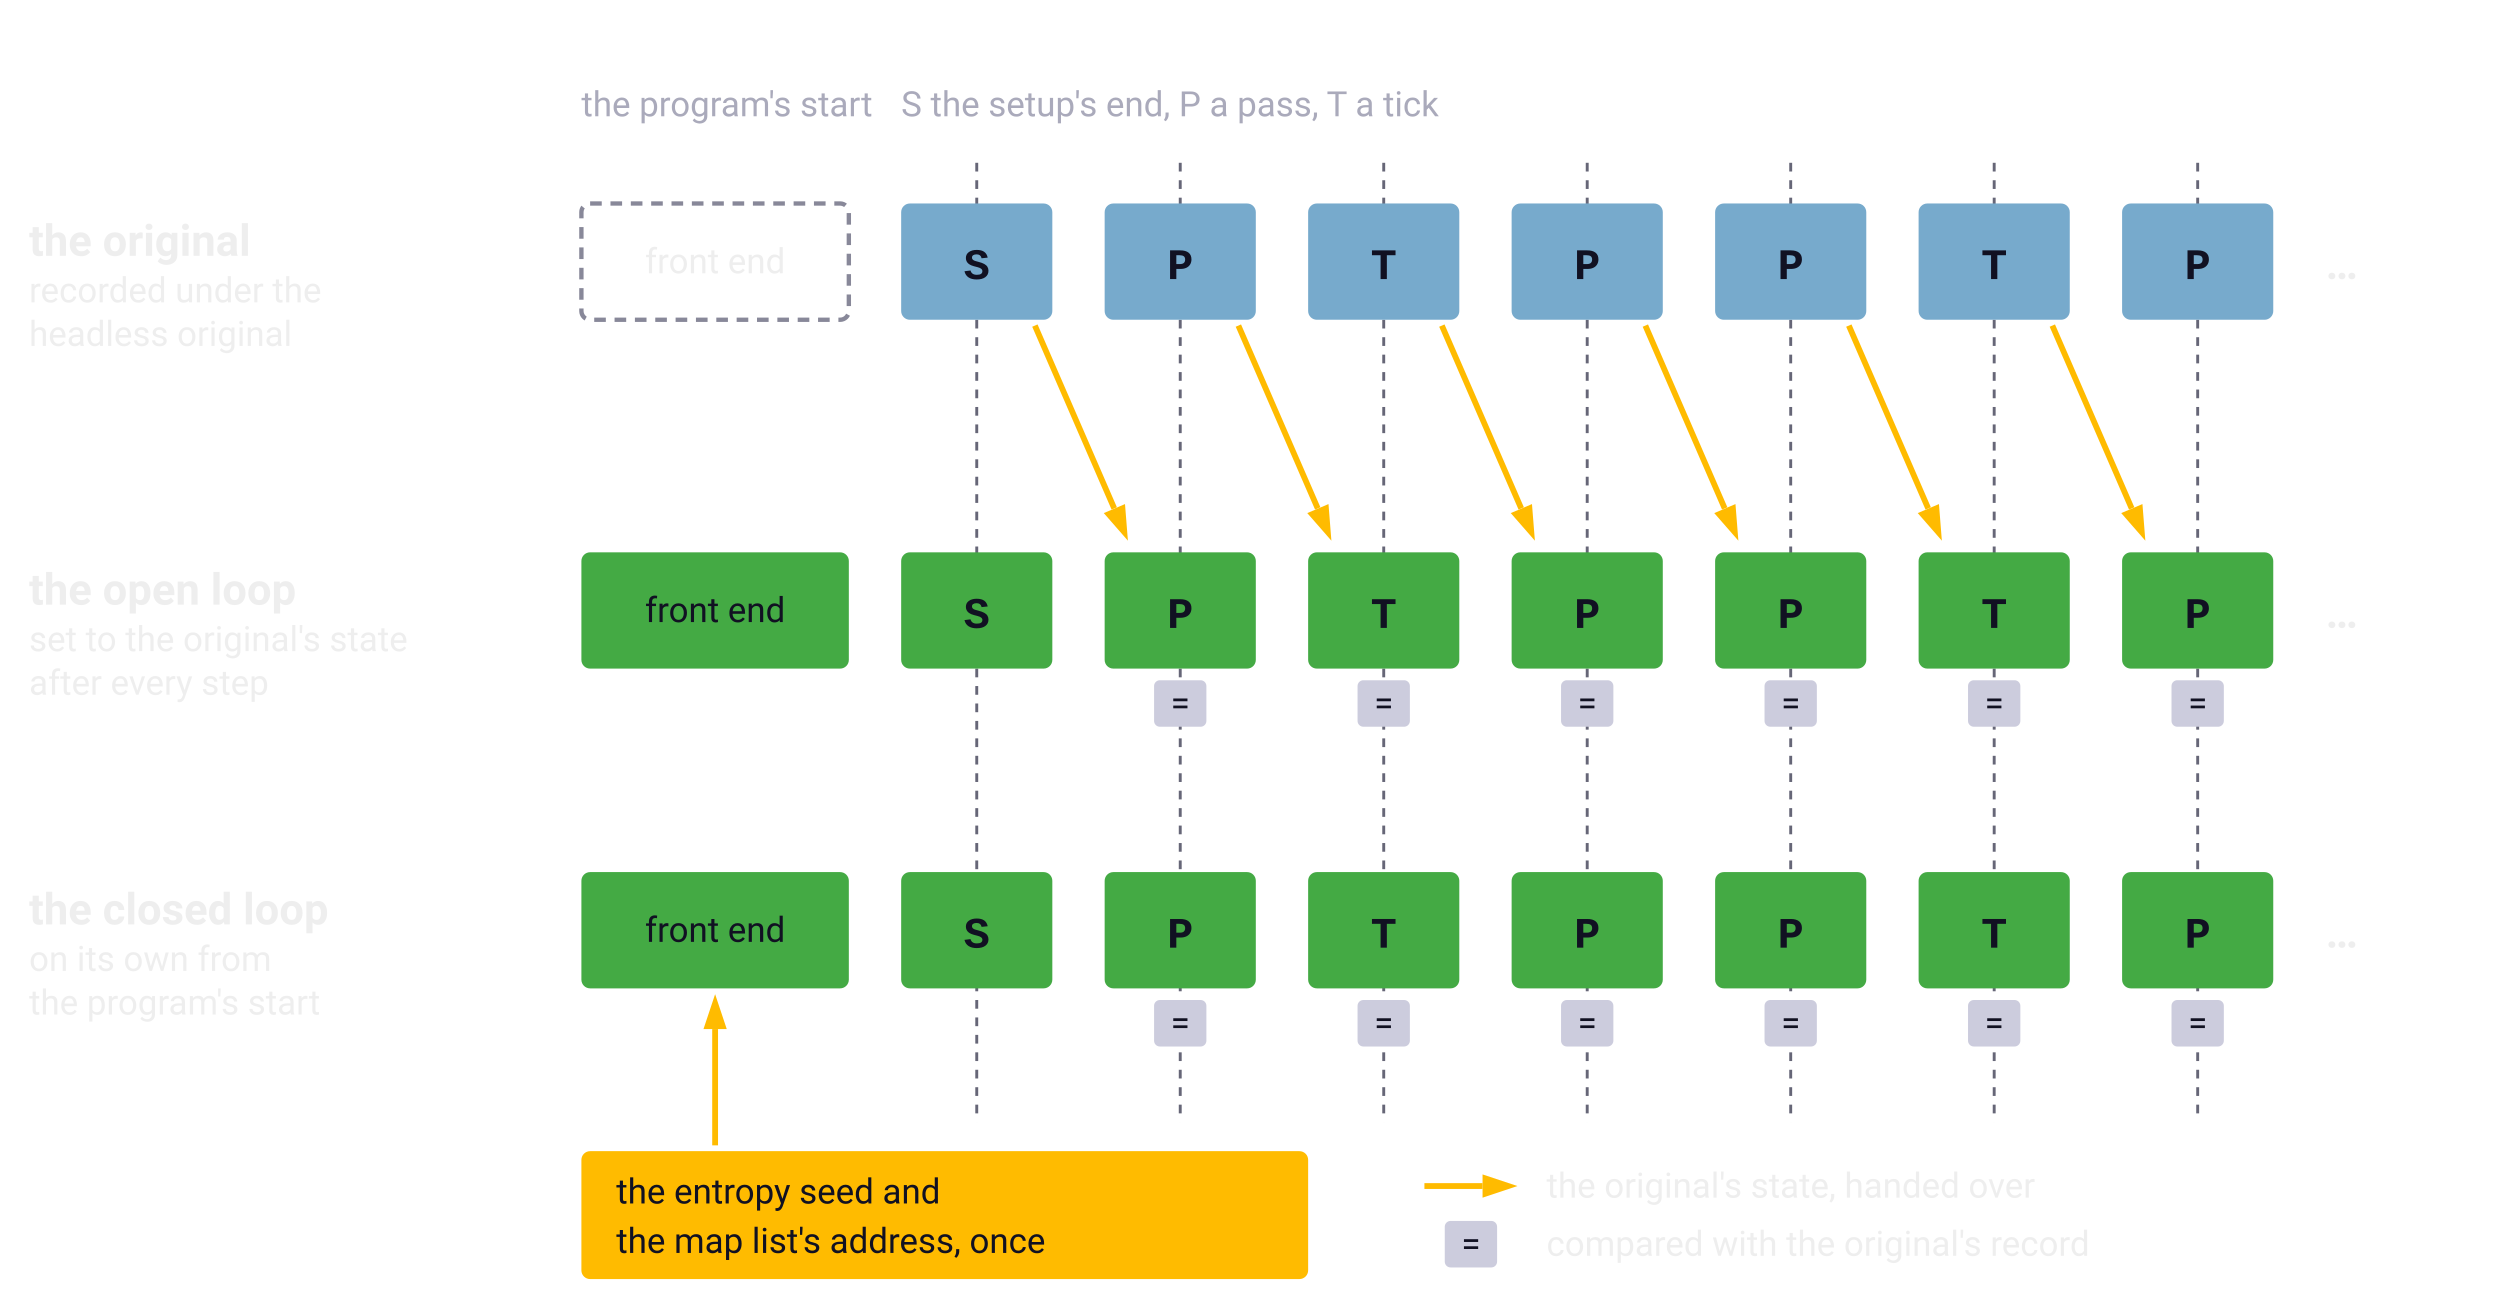
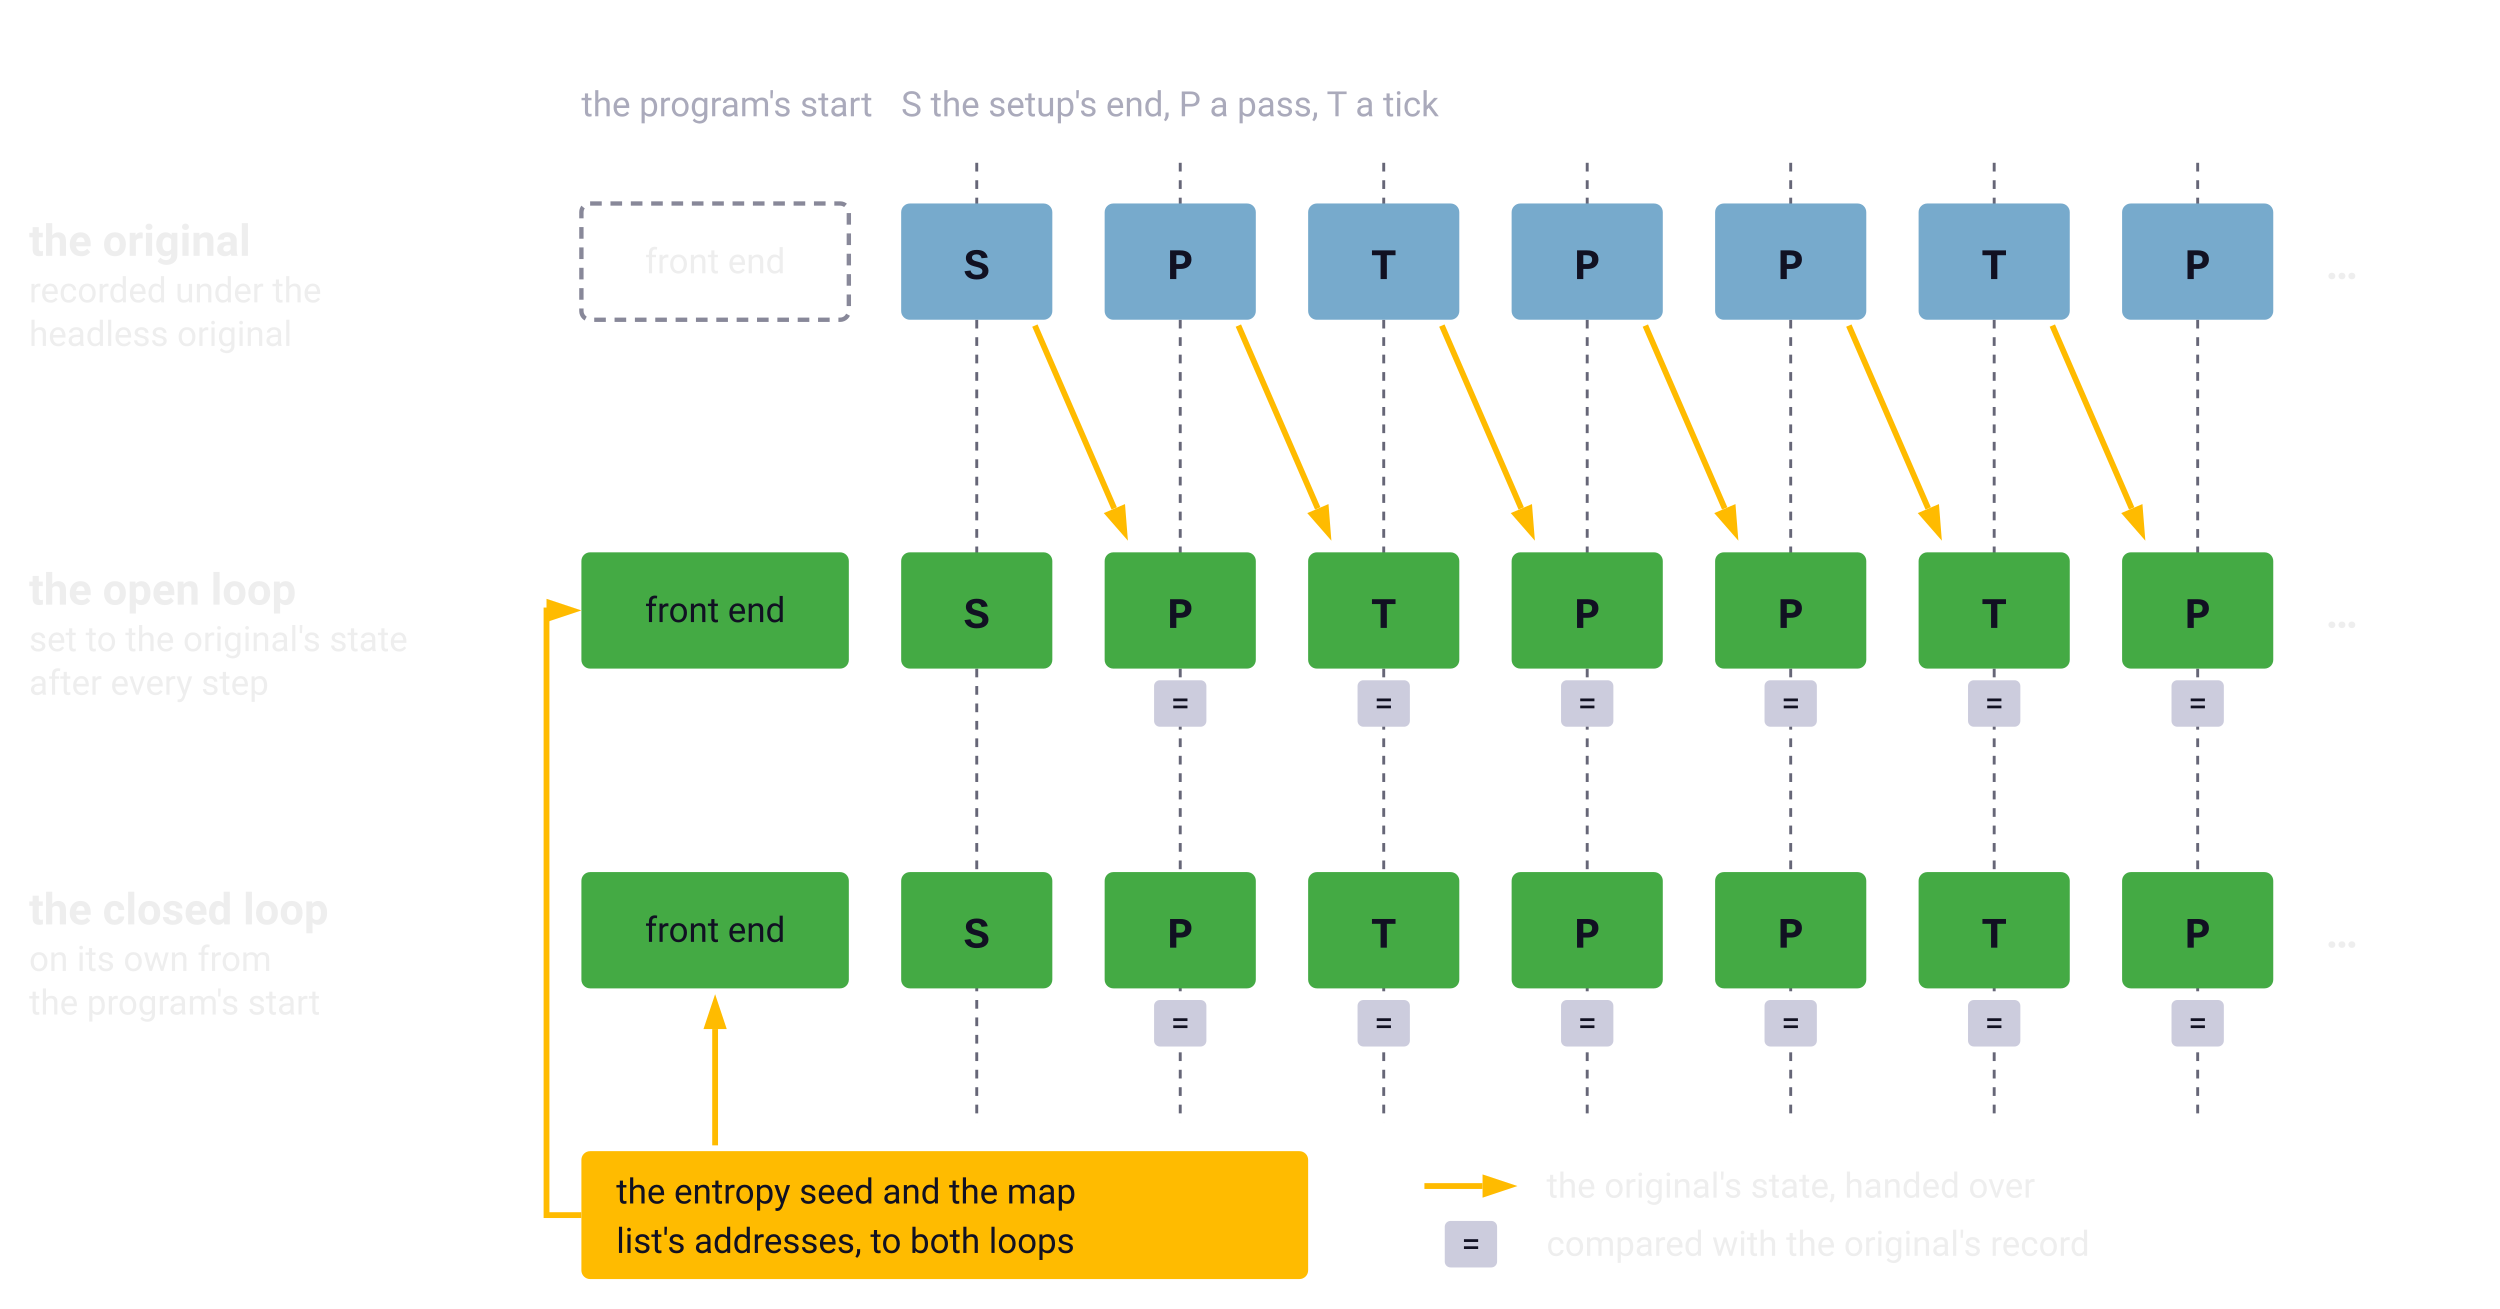
<svg xmlns="http://www.w3.org/2000/svg" viewBox="0 0 860 450" width="860" height="450" role="img" aria-labelledby="title desc">
  <style>
    /* The book's colours (stylesheets/book.css), each an entry of one of the game's palettes. */
    .orig  { fill: #77AACC; /* wingspalette 22 */ }
    .port  { fill: #44AA44; /* iff-dash 6 */ }
    .given { fill: #FFBB00; /* wingstitle 25 */ }
    .made  { fill: #CCCCDD; /* wingspalette 30 */ }
    .ink   { fill: #111122; /* wingspalette 6 */ }
    .light { fill: #EEEEEE; /* wingstitle 31 */ }
    .muted { fill: #AAAABB; /* wingspalette 29 */ }
    .give  { stroke: #FFBB00; /* wingstitle 25 */ stroke-width: 2; fill: none; }
    .guide { stroke: #666677; /* wingspalette 27 */ stroke-width: 1; stroke-dasharray: 3 3; }
    .frame { stroke: #888899; /* wingspalette 28 */ stroke-width: 1.5; stroke-dasharray: 4 3; fill: none; }
    text { font-family: system-ui, -apple-system, "Segoe UI", Roboto, Arial, sans-serif; font-size: 14px; }
    .mono  { font-family: ui-monospace, Menlo, Consolas, "Liberation Mono", monospace; font-size: 15px; font-weight: 700; }
    .label { font-size: 15px; font-weight: 700; }
    .small { font-size: 12px; }
  </style>
  <text class="muted small" x="200" y="40">the program's start</text>
  <text class="muted small" x="310" y="40">S the setup's end, P a pass, T a tick</text>
  <line class="guide" x1="336" y1="56" x2="336" y2="386" />
  <line class="guide" x1="406" y1="56" x2="406" y2="386" />
  <line class="guide" x1="476" y1="56" x2="476" y2="386" />
  <line class="guide" x1="546" y1="56" x2="546" y2="386" />
  <line class="guide" x1="616" y1="56" x2="616" y2="386" />
  <line class="guide" x1="686" y1="56" x2="686" y2="386" />
  <line class="guide" x1="756" y1="56" x2="756" y2="386" />
  <text class="light label" x="10" y="88">the original</text>
  <text class="light small" x="10" y="104">recorded under the</text>
  <text class="light small" x="10" y="119">headless original</text>
  <rect class="frame" x="200" y="70" width="92" height="40" rx="3" />
  <text class="light small" x="246" y="94" text-anchor="middle">front end</text>
  <rect class="orig" x="310" y="70" width="52" height="40" rx="3" />
  <text class="ink mono" x="336" y="96" text-anchor="middle">S</text>
  <rect class="orig" x="380" y="70" width="52" height="40" rx="3" />
  <text class="ink mono" x="406" y="96" text-anchor="middle">P</text>
  <rect class="orig" x="450" y="70" width="52" height="40" rx="3" />
  <text class="ink mono" x="476" y="96" text-anchor="middle">T</text>
  <rect class="orig" x="520" y="70" width="52" height="40" rx="3" />
  <text class="ink mono" x="546" y="96" text-anchor="middle">P</text>
  <rect class="orig" x="590" y="70" width="52" height="40" rx="3" />
  <text class="ink mono" x="616" y="96" text-anchor="middle">P</text>
  <rect class="orig" x="660" y="70" width="52" height="40" rx="3" />
  <text class="ink mono" x="686" y="96" text-anchor="middle">T</text>
  <rect class="orig" x="730" y="70" width="52" height="40" rx="3" />
  <text class="ink mono" x="756" y="96" text-anchor="middle">P</text>
  <text class="light label" x="800" y="96">…</text>
  <path class="give" d="M356 112 L383.3 174.9" />
  <path class="given" d="M388 186 L379.7 176.5 L387.0 173.4 Z" />
  <path class="give" d="M426 112 L453.3 174.9" />
  <path class="given" d="M458 186 L449.7 176.5 L457.0 173.4 Z" />
  <path class="give" d="M496 112 L523.3 174.9" />
  <path class="given" d="M528 186 L519.7 176.5 L527.0 173.4 Z" />
  <path class="give" d="M566 112 L593.3 174.9" />
  <path class="given" d="M598 186 L589.7 176.5 L597.0 173.4 Z" />
  <path class="give" d="M636 112 L663.3 174.9" />
  <path class="given" d="M668 186 L659.7 176.5 L667.0 173.4 Z" />
  <path class="give" d="M706 112 L733.3 174.9" />
  <path class="given" d="M738 186 L729.7 176.5 L737.0 173.4 Z" />
  <text class="light label" x="10" y="208">the open loop</text>
  <text class="light small" x="10" y="224">set to the original's state</text>
  <text class="light small" x="10" y="239">after every step</text>
  <rect class="port" x="200" y="190" width="92" height="40" rx="3" />
  <text class="ink small" x="246" y="214" text-anchor="middle">front end</text>
  <rect class="port" x="310" y="190" width="52" height="40" rx="3" />
  <text class="ink mono" x="336" y="216" text-anchor="middle">S</text>
  <rect class="port" x="380" y="190" width="52" height="40" rx="3" />
  <text class="ink mono" x="406" y="216" text-anchor="middle">P</text>
  <rect class="port" x="450" y="190" width="52" height="40" rx="3" />
  <text class="ink mono" x="476" y="216" text-anchor="middle">T</text>
  <rect class="port" x="520" y="190" width="52" height="40" rx="3" />
  <text class="ink mono" x="546" y="216" text-anchor="middle">P</text>
  <rect class="port" x="590" y="190" width="52" height="40" rx="3" />
  <text class="ink mono" x="616" y="216" text-anchor="middle">P</text>
  <rect class="port" x="660" y="190" width="52" height="40" rx="3" />
  <text class="ink mono" x="686" y="216" text-anchor="middle">T</text>
  <rect class="port" x="730" y="190" width="52" height="40" rx="3" />
  <text class="ink mono" x="756" y="216" text-anchor="middle">P</text>
  <text class="light label" x="800" y="216">…</text>
  <rect class="made" x="397" y="234" width="18" height="16" rx="2" />
  <text class="ink small" x="406" y="246" text-anchor="middle">=</text>
  <rect class="made" x="467" y="234" width="18" height="16" rx="2" />
  <text class="ink small" x="476" y="246" text-anchor="middle">=</text>
  <rect class="made" x="537" y="234" width="18" height="16" rx="2" />
  <text class="ink small" x="546" y="246" text-anchor="middle">=</text>
  <rect class="made" x="607" y="234" width="18" height="16" rx="2" />
  <text class="ink small" x="616" y="246" text-anchor="middle">=</text>
  <rect class="made" x="677" y="234" width="18" height="16" rx="2" />
  <text class="ink small" x="686" y="246" text-anchor="middle">=</text>
  <rect class="made" x="747" y="234" width="18" height="16" rx="2" />
  <text class="ink small" x="756" y="246" text-anchor="middle">=</text>
  <text class="light label" x="10" y="318">the closed loop</text>
  <text class="light small" x="10" y="334">on its own from</text>
  <text class="light small" x="10" y="349">the program's start</text>
  <rect class="port" x="200" y="300" width="92" height="40" rx="3" />
  <text class="ink small" x="246" y="324" text-anchor="middle">front end</text>
  <rect class="port" x="310" y="300" width="52" height="40" rx="3" />
  <text class="ink mono" x="336" y="326" text-anchor="middle">S</text>
  <rect class="port" x="380" y="300" width="52" height="40" rx="3" />
  <text class="ink mono" x="406" y="326" text-anchor="middle">P</text>
  <rect class="port" x="450" y="300" width="52" height="40" rx="3" />
  <text class="ink mono" x="476" y="326" text-anchor="middle">T</text>
  <rect class="port" x="520" y="300" width="52" height="40" rx="3" />
  <text class="ink mono" x="546" y="326" text-anchor="middle">P</text>
  <rect class="port" x="590" y="300" width="52" height="40" rx="3" />
  <text class="ink mono" x="616" y="326" text-anchor="middle">P</text>
  <rect class="port" x="660" y="300" width="52" height="40" rx="3" />
  <text class="ink mono" x="686" y="326" text-anchor="middle">T</text>
  <rect class="port" x="730" y="300" width="52" height="40" rx="3" />
  <text class="ink mono" x="756" y="326" text-anchor="middle">P</text>
  <text class="light label" x="800" y="326">…</text>
  <rect class="made" x="397" y="344" width="18" height="16" rx="2" />
  <text class="ink small" x="406" y="356" text-anchor="middle">=</text>
  <rect class="made" x="467" y="344" width="18" height="16" rx="2" />
  <text class="ink small" x="476" y="356" text-anchor="middle">=</text>
  <rect class="made" x="537" y="344" width="18" height="16" rx="2" />
  <text class="ink small" x="546" y="356" text-anchor="middle">=</text>
  <rect class="made" x="607" y="344" width="18" height="16" rx="2" />
  <text class="ink small" x="616" y="356" text-anchor="middle">=</text>
  <rect class="made" x="677" y="344" width="18" height="16" rx="2" />
  <text class="ink small" x="686" y="356" text-anchor="middle">=</text>
  <rect class="made" x="747" y="344" width="18" height="16" rx="2" />
  <text class="ink small" x="756" y="356" text-anchor="middle">=</text>
  <rect class="given" x="200" y="396" width="250" height="44" rx="3" />
-   <text class="ink small" x="212" y="414">the entropy seed and</text>
-   <text class="ink small" x="212" y="431">the map list's address, once</text>
+   <text class="ink small" x="212" y="414">the entropy seed and the map</text>
+   <text class="ink small" x="212" y="431">list's addresses, to both loops</text>
  <path class="give" d="M246 394 L246 354" />
  <path class="given" d="M246 342 L242 354 L250 354 Z" />
+   <path class="give" d="M200 418 L188 418 L188 210 L190 210" />
+   <path class="given" d="M200 210 L188 206 L188 214 Z" />
  <path class="give" d="M490 408 L510 408" />
  <path class="given" d="M522 408 L510 404 L510 412 Z" />
  <text class="light small" x="532" y="412">the original's state, handed over</text>
  <rect class="made" x="497" y="420" width="18" height="16" rx="2" />
  <text class="ink small" x="506" y="432" text-anchor="middle">=</text>
  <text class="light small" x="532" y="432">compared with the original's record</text>
</svg>
